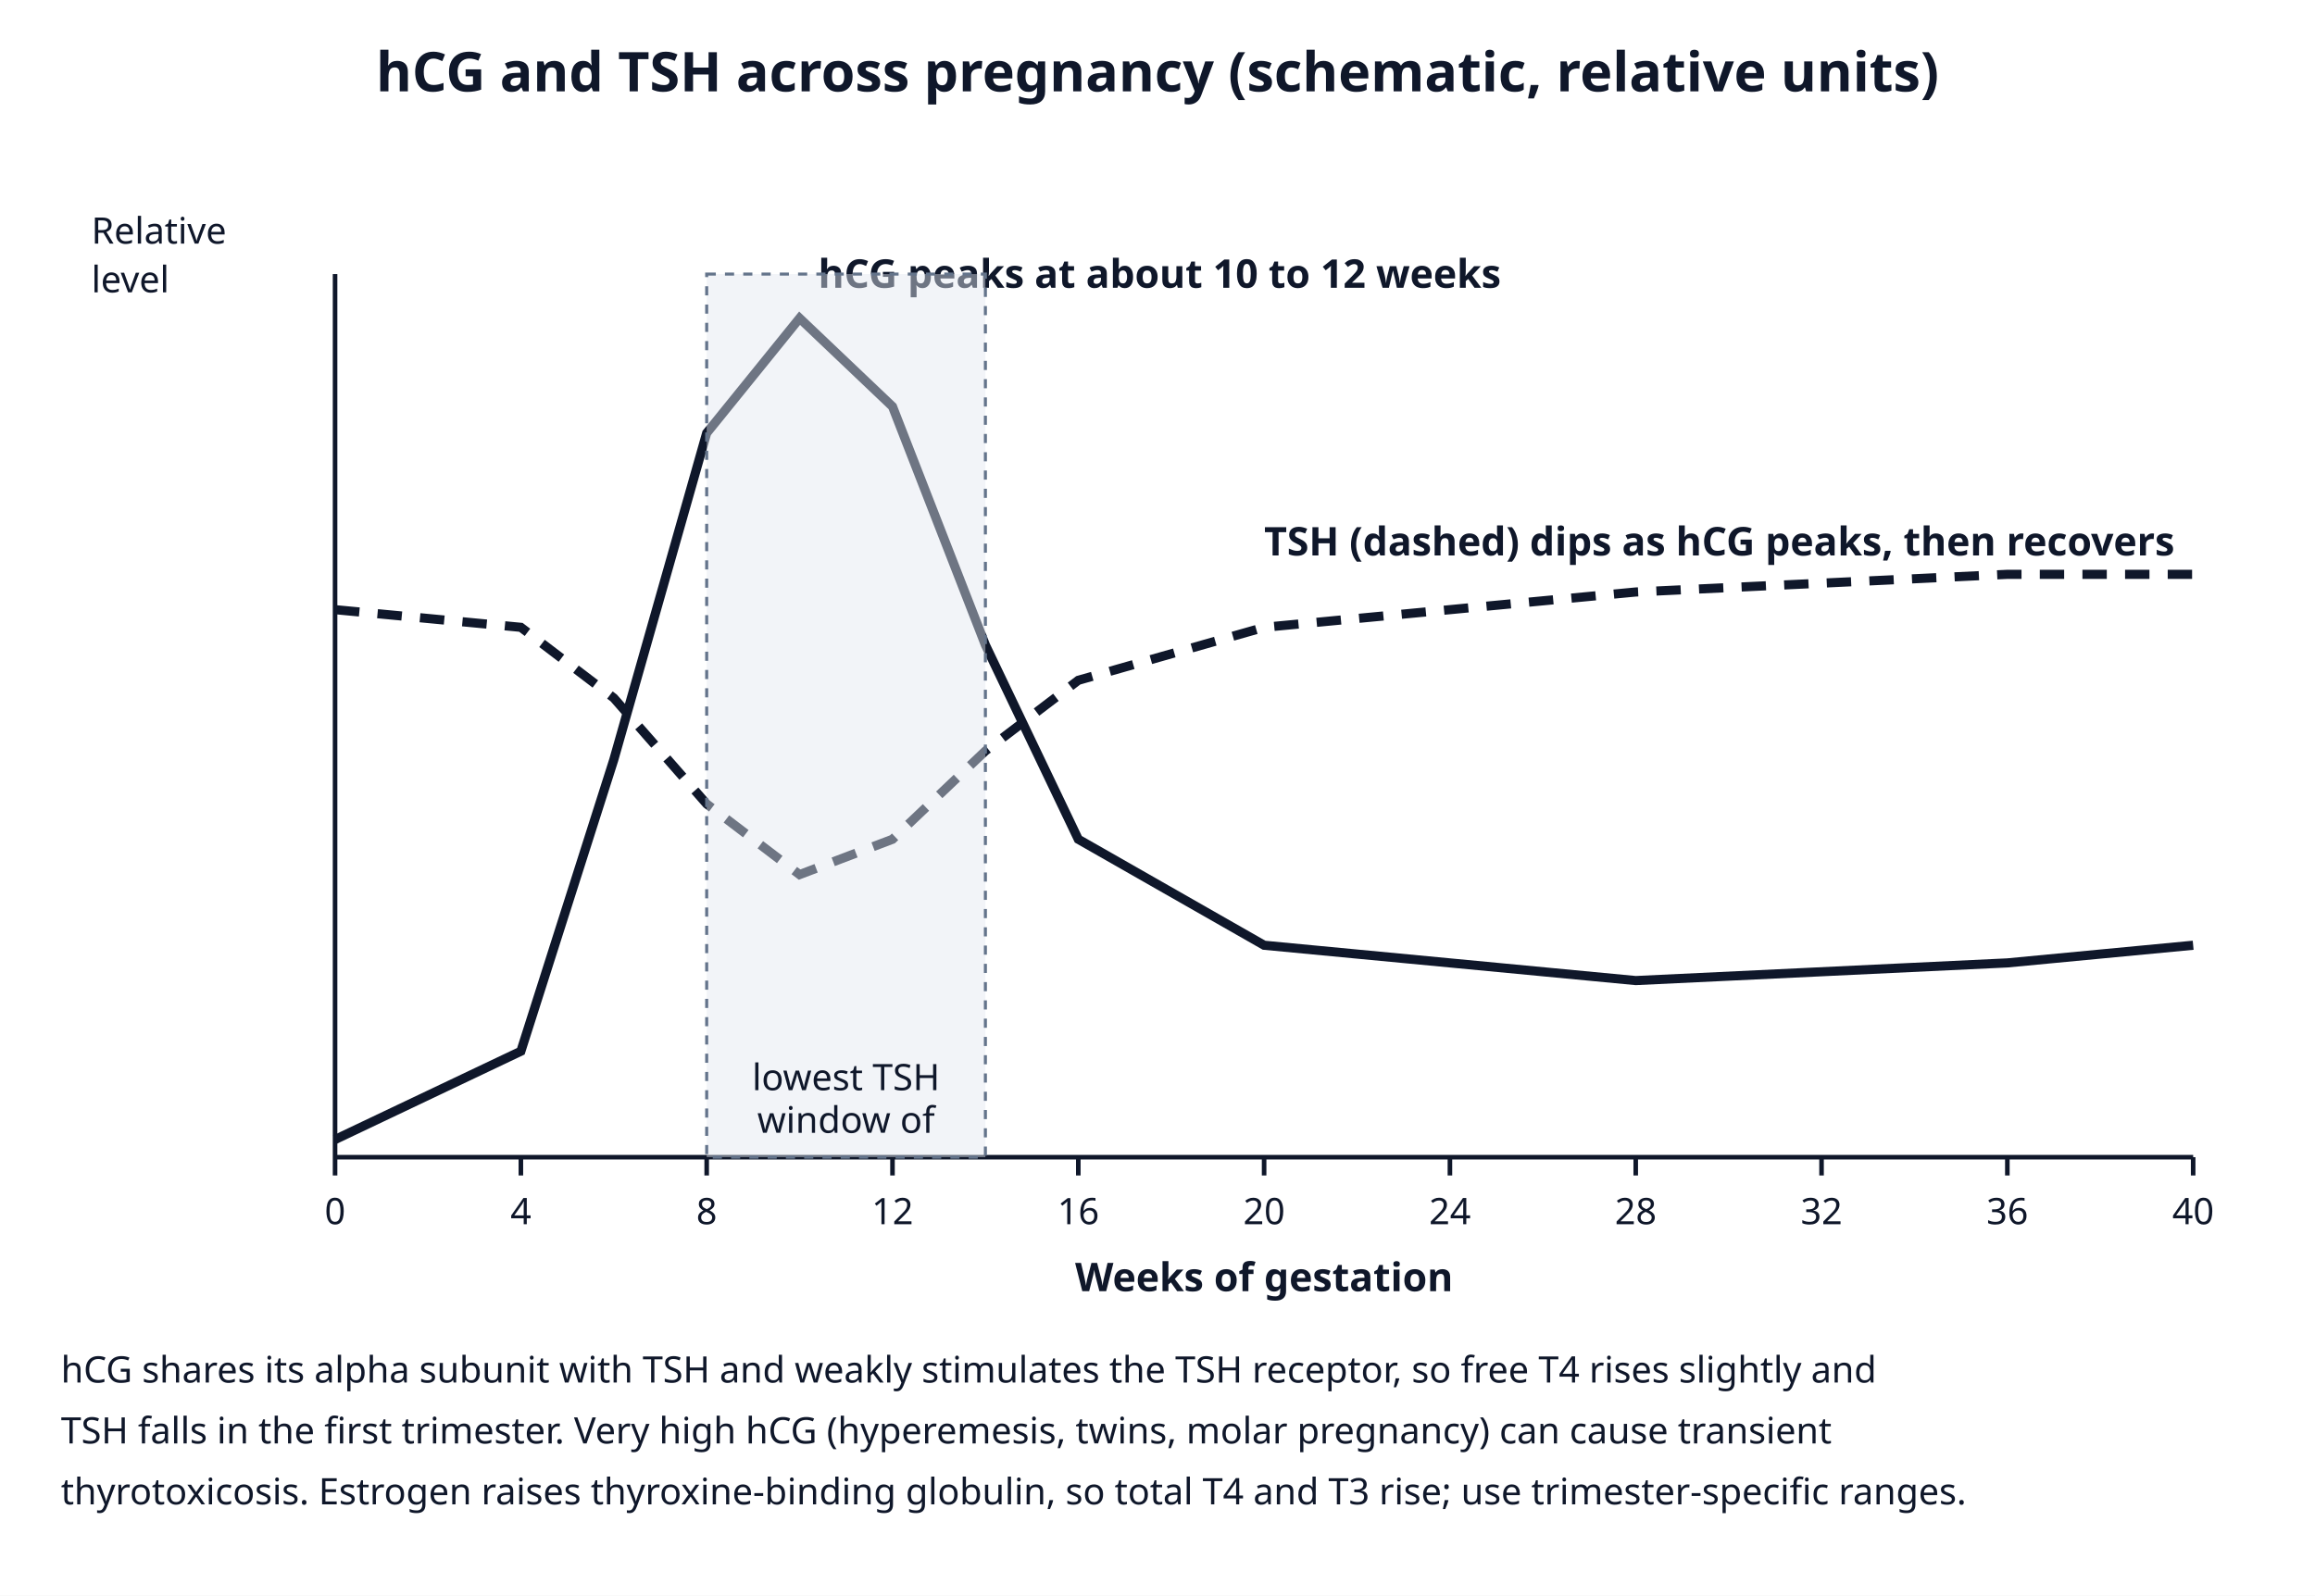
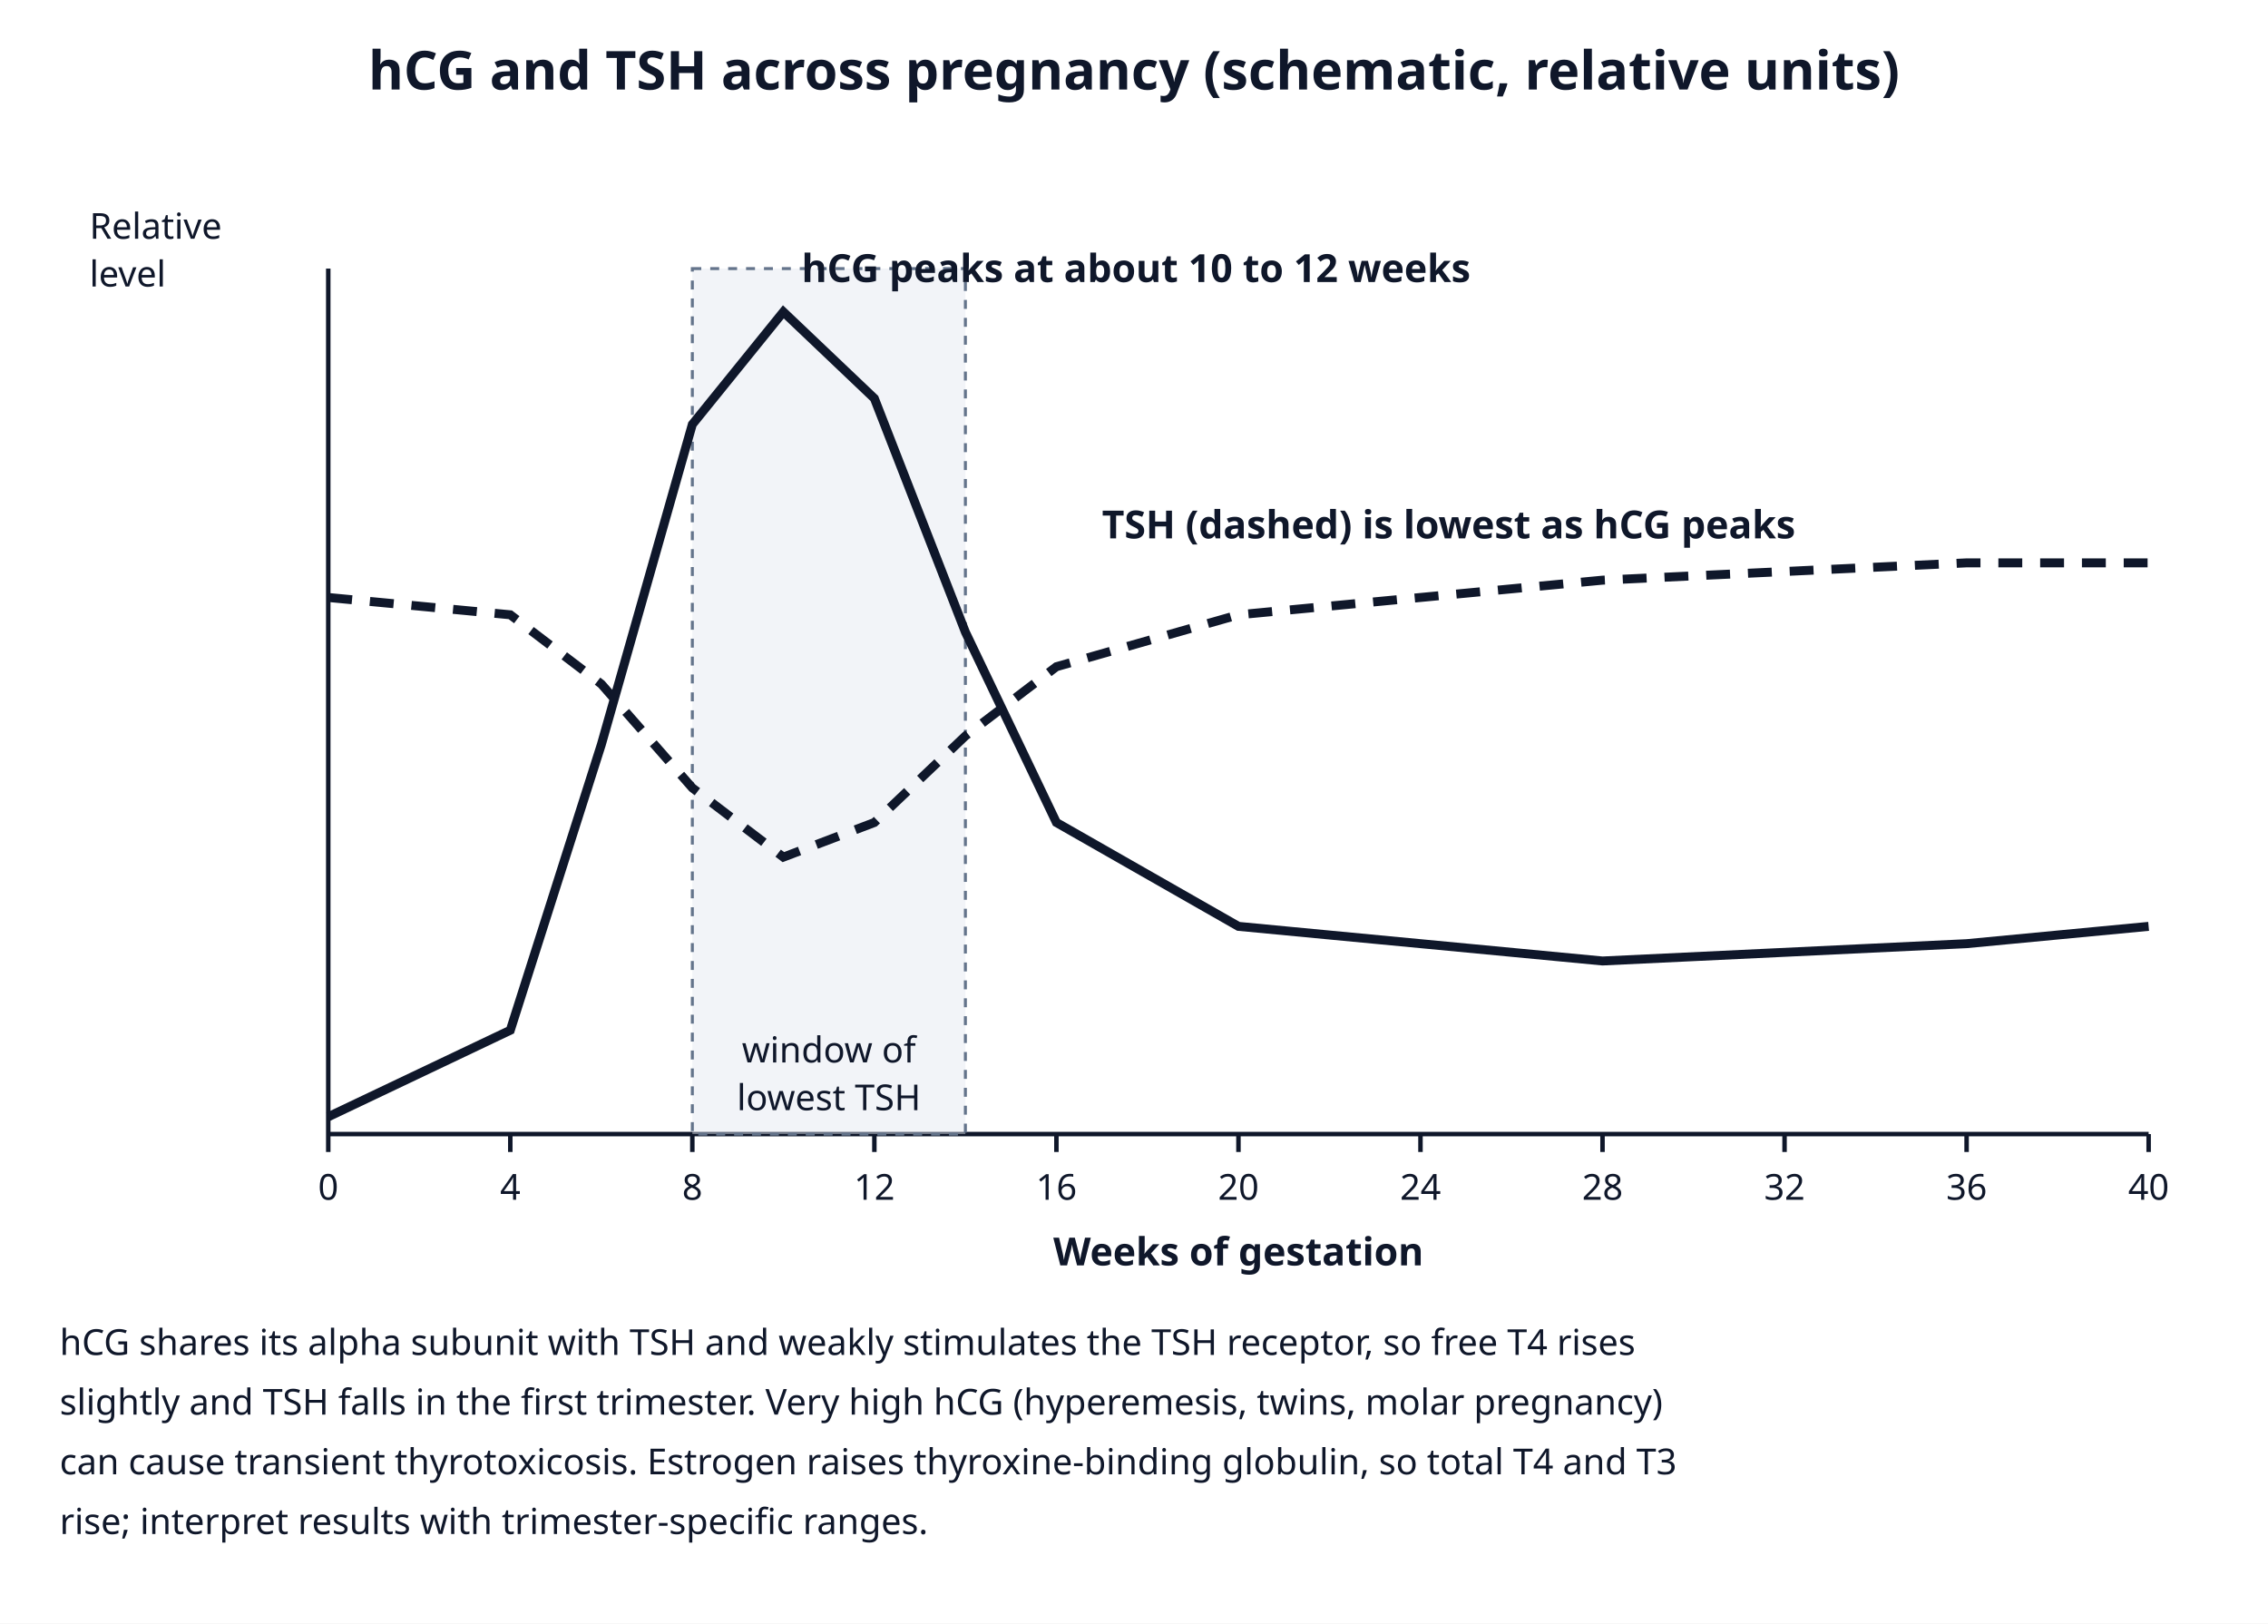
- <svg xmlns="http://www.w3.org/2000/svg" viewBox="0 0 760 524" width="760" height="524" role="img" aria-label="Schematic line graph of hCG and TSH across 40 weeks of pregnancy showing hCG peaking at about 10 to 12 weeks while TSH reaches its lowest level, with explanatory notes" font-family="sans-serif">
-   <rect x="0" y="0" width="760" height="524" fill="#ffffff" />
+ <svg xmlns="http://www.w3.org/2000/svg" viewBox="0 0 760 544" width="760" height="544" role="img" aria-label="Schematic line graph of hCG and TSH across 40 weeks of pregnancy showing hCG peaking at about 10 to 12 weeks while TSH reaches its lowest level, with explanatory notes" font-family="sans-serif">
+   <rect x="0" y="0" width="760" height="544" fill="#ffffff" />
  <text x="380" y="30" font-size="18" font-weight="bold" text-anchor="middle" fill="#0f172a">hCG and TSH across pregnancy (schematic, relative units)</text>
  <line x1="110" y1="380" x2="720" y2="380" stroke="#0f172a" stroke-width="1.5" />
  <line x1="110" y1="90" x2="110" y2="380" stroke="#0f172a" stroke-width="1.5" />
  <line x1="110.0" y1="380" x2="110.0" y2="386" stroke="#0f172a" stroke-width="1.5" />
  <text x="110.0" y="402" font-size="12" font-weight="normal" text-anchor="middle" fill="#0f172a">0</text>
  <line x1="171.0" y1="380" x2="171.0" y2="386" stroke="#0f172a" stroke-width="1.5" />
  <text x="171.0" y="402" font-size="12" font-weight="normal" text-anchor="middle" fill="#0f172a">4</text>
  <line x1="232.0" y1="380" x2="232.0" y2="386" stroke="#0f172a" stroke-width="1.5" />
  <text x="232.0" y="402" font-size="12" font-weight="normal" text-anchor="middle" fill="#0f172a">8</text>
  <line x1="293.0" y1="380" x2="293.0" y2="386" stroke="#0f172a" stroke-width="1.5" />
  <text x="293.0" y="402" font-size="12" font-weight="normal" text-anchor="middle" fill="#0f172a">12</text>
  <line x1="354.0" y1="380" x2="354.0" y2="386" stroke="#0f172a" stroke-width="1.5" />
  <text x="354.0" y="402" font-size="12" font-weight="normal" text-anchor="middle" fill="#0f172a">16</text>
  <line x1="415.0" y1="380" x2="415.0" y2="386" stroke="#0f172a" stroke-width="1.5" />
  <text x="415.0" y="402" font-size="12" font-weight="normal" text-anchor="middle" fill="#0f172a">20</text>
  <line x1="476.0" y1="380" x2="476.0" y2="386" stroke="#0f172a" stroke-width="1.5" />
  <text x="476.0" y="402" font-size="12" font-weight="normal" text-anchor="middle" fill="#0f172a">24</text>
  <line x1="537.0" y1="380" x2="537.0" y2="386" stroke="#0f172a" stroke-width="1.5" />
  <text x="537.0" y="402" font-size="12" font-weight="normal" text-anchor="middle" fill="#0f172a">28</text>
  <line x1="598.0" y1="380" x2="598.0" y2="386" stroke="#0f172a" stroke-width="1.5" />
  <text x="598.0" y="402" font-size="12" font-weight="normal" text-anchor="middle" fill="#0f172a">32</text>
  <line x1="659.0" y1="380" x2="659.0" y2="386" stroke="#0f172a" stroke-width="1.5" />
  <text x="659.0" y="402" font-size="12" font-weight="normal" text-anchor="middle" fill="#0f172a">36</text>
  <line x1="720.0" y1="380" x2="720.0" y2="386" stroke="#0f172a" stroke-width="1.5" />
  <text x="720.0" y="402" font-size="12" font-weight="normal" text-anchor="middle" fill="#0f172a">40</text>
  <text x="415.0" y="424" font-size="13" font-weight="bold" text-anchor="middle" fill="#0f172a">Weeks of gestation</text>
  <text x="30" y="80" font-size="12" font-weight="normal" text-anchor="start" fill="#0f172a">Relative</text>
  <text x="30" y="96" font-size="12" font-weight="normal" text-anchor="start" fill="#0f172a">level</text>
+   <rect x="232.0" y="90" width="91.5" height="290" rx="0" fill="#e2e8f0" fill-opacity="0.45" stroke="#64748b" stroke-width="1" stroke-dasharray="3,3" />
  <polyline fill="none" stroke="#0f172a" stroke-width="3" points="110.0,374.2 171.0,345.2 201.5,249.5 232.0,142.2 262.5,104.5 293.0,133.5 323.5,211.8 354.0,275.6 415.0,310.4 537.0,322.0 659.0,316.2 720.0,310.4" />
  <polyline fill="none" stroke="#0f172a" stroke-width="3" stroke-dasharray="8,6" points="110.0,200.2 171.0,206.0 201.5,229.2 232.0,264.0 262.5,287.2 293.0,275.6 323.5,246.6 354.0,223.4 415.0,206.0 537.0,194.4 659.0,188.6 720.0,188.6" />
  <text x="268.6" y="94.5" font-size="13" font-weight="bold" text-anchor="start" fill="#0f172a">hCG peaks at about 10 to 12 weeks</text>
-   <text x="415.0" y="182.4" font-size="13" font-weight="bold" text-anchor="start" fill="#0f172a">TSH (dashed) dips as hCG peaks, then recovers</text>
-   <rect x="232.0" y="90" width="91.5" height="290" rx="0" fill="#e2e8f0" fill-opacity="0.45" stroke="#64748b" stroke-width="1" stroke-dasharray="3,3" />
-   <text x="277.75" y="372" font-size="12" font-weight="normal" text-anchor="middle" fill="#0f172a">window of</text>
-   <text x="277.75" y="358" font-size="12" font-weight="normal" text-anchor="middle" fill="#0f172a">lowest TSH</text>
-   <text x="20" y="454" font-size="12" font-weight="normal" text-anchor="start" fill="#0f172a">hCG shares its alpha subunit with TSH and weakly stimulates the TSH receptor, so free T4 rises slightly and</text>
-   <text x="20" y="474" font-size="12" font-weight="normal" text-anchor="start" fill="#0f172a">TSH falls in the first trimester. Very high hCG (hyperemesis, twins, molar pregnancy) can cause transient</text>
-   <text x="20" y="494" font-size="12" font-weight="normal" text-anchor="start" fill="#0f172a">thyrotoxicosis. Estrogen raises thyroxine-binding globulin, so total T4 and T3 rise; use trimester-specific ranges.</text>
+   <text x="369.25" y="180.4" font-size="13" font-weight="bold" text-anchor="start" fill="#0f172a">TSH (dashed) is lowest as hCG peaks</text>
+   <text x="277.75" y="356" font-size="12" font-weight="normal" text-anchor="middle" fill="#0f172a">window of</text>
+   <text x="277.75" y="372" font-size="12" font-weight="normal" text-anchor="middle" fill="#0f172a">lowest TSH</text>
+   <text x="20" y="454" font-size="12" font-weight="normal" text-anchor="start" fill="#0f172a">hCG shares its alpha subunit with TSH and weakly stimulates the TSH receptor, so free T4 rises</text>
+   <text x="20" y="474" font-size="12" font-weight="normal" text-anchor="start" fill="#0f172a">slightly and TSH falls in the first trimester. Very high hCG (hyperemesis, twins, molar pregnancy)</text>
+   <text x="20" y="494" font-size="12" font-weight="normal" text-anchor="start" fill="#0f172a">can cause transient thyrotoxicosis. Estrogen raises thyroxine-binding globulin, so total T4 and T3</text>
+   <text x="20" y="514" font-size="12" font-weight="normal" text-anchor="start" fill="#0f172a">rise; interpret results with trimester-specific ranges.</text>
</svg>
